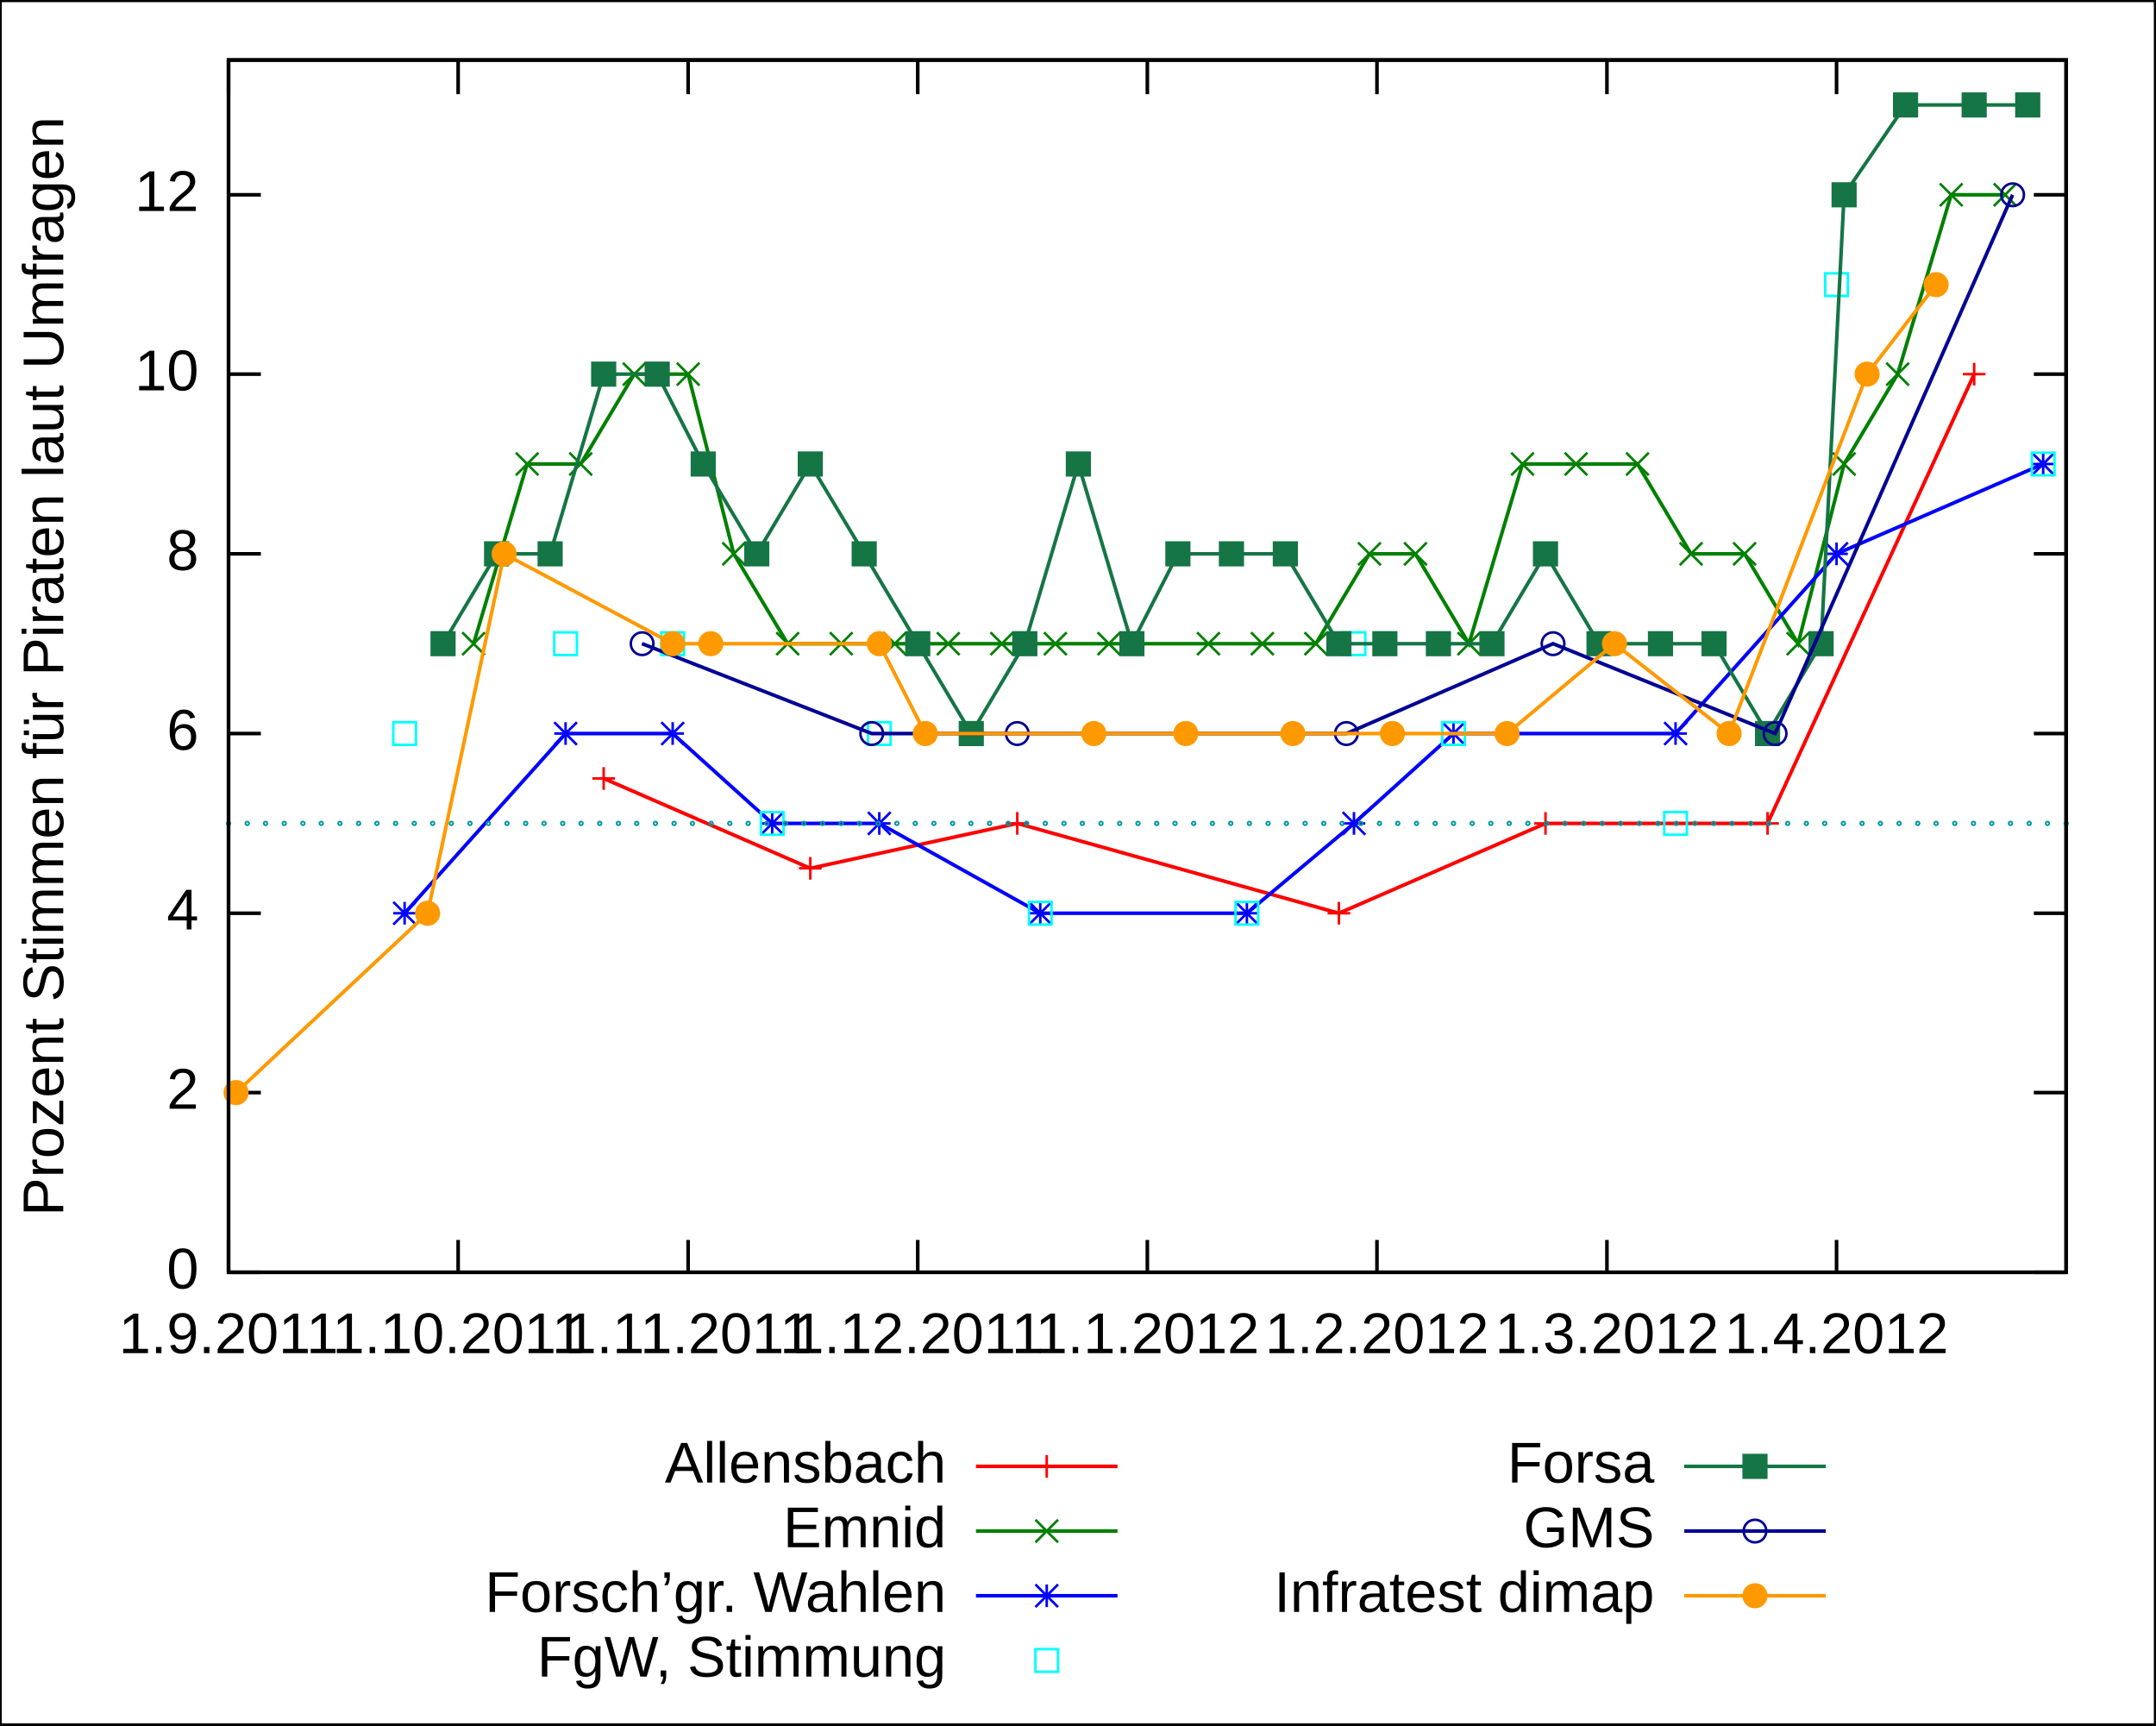
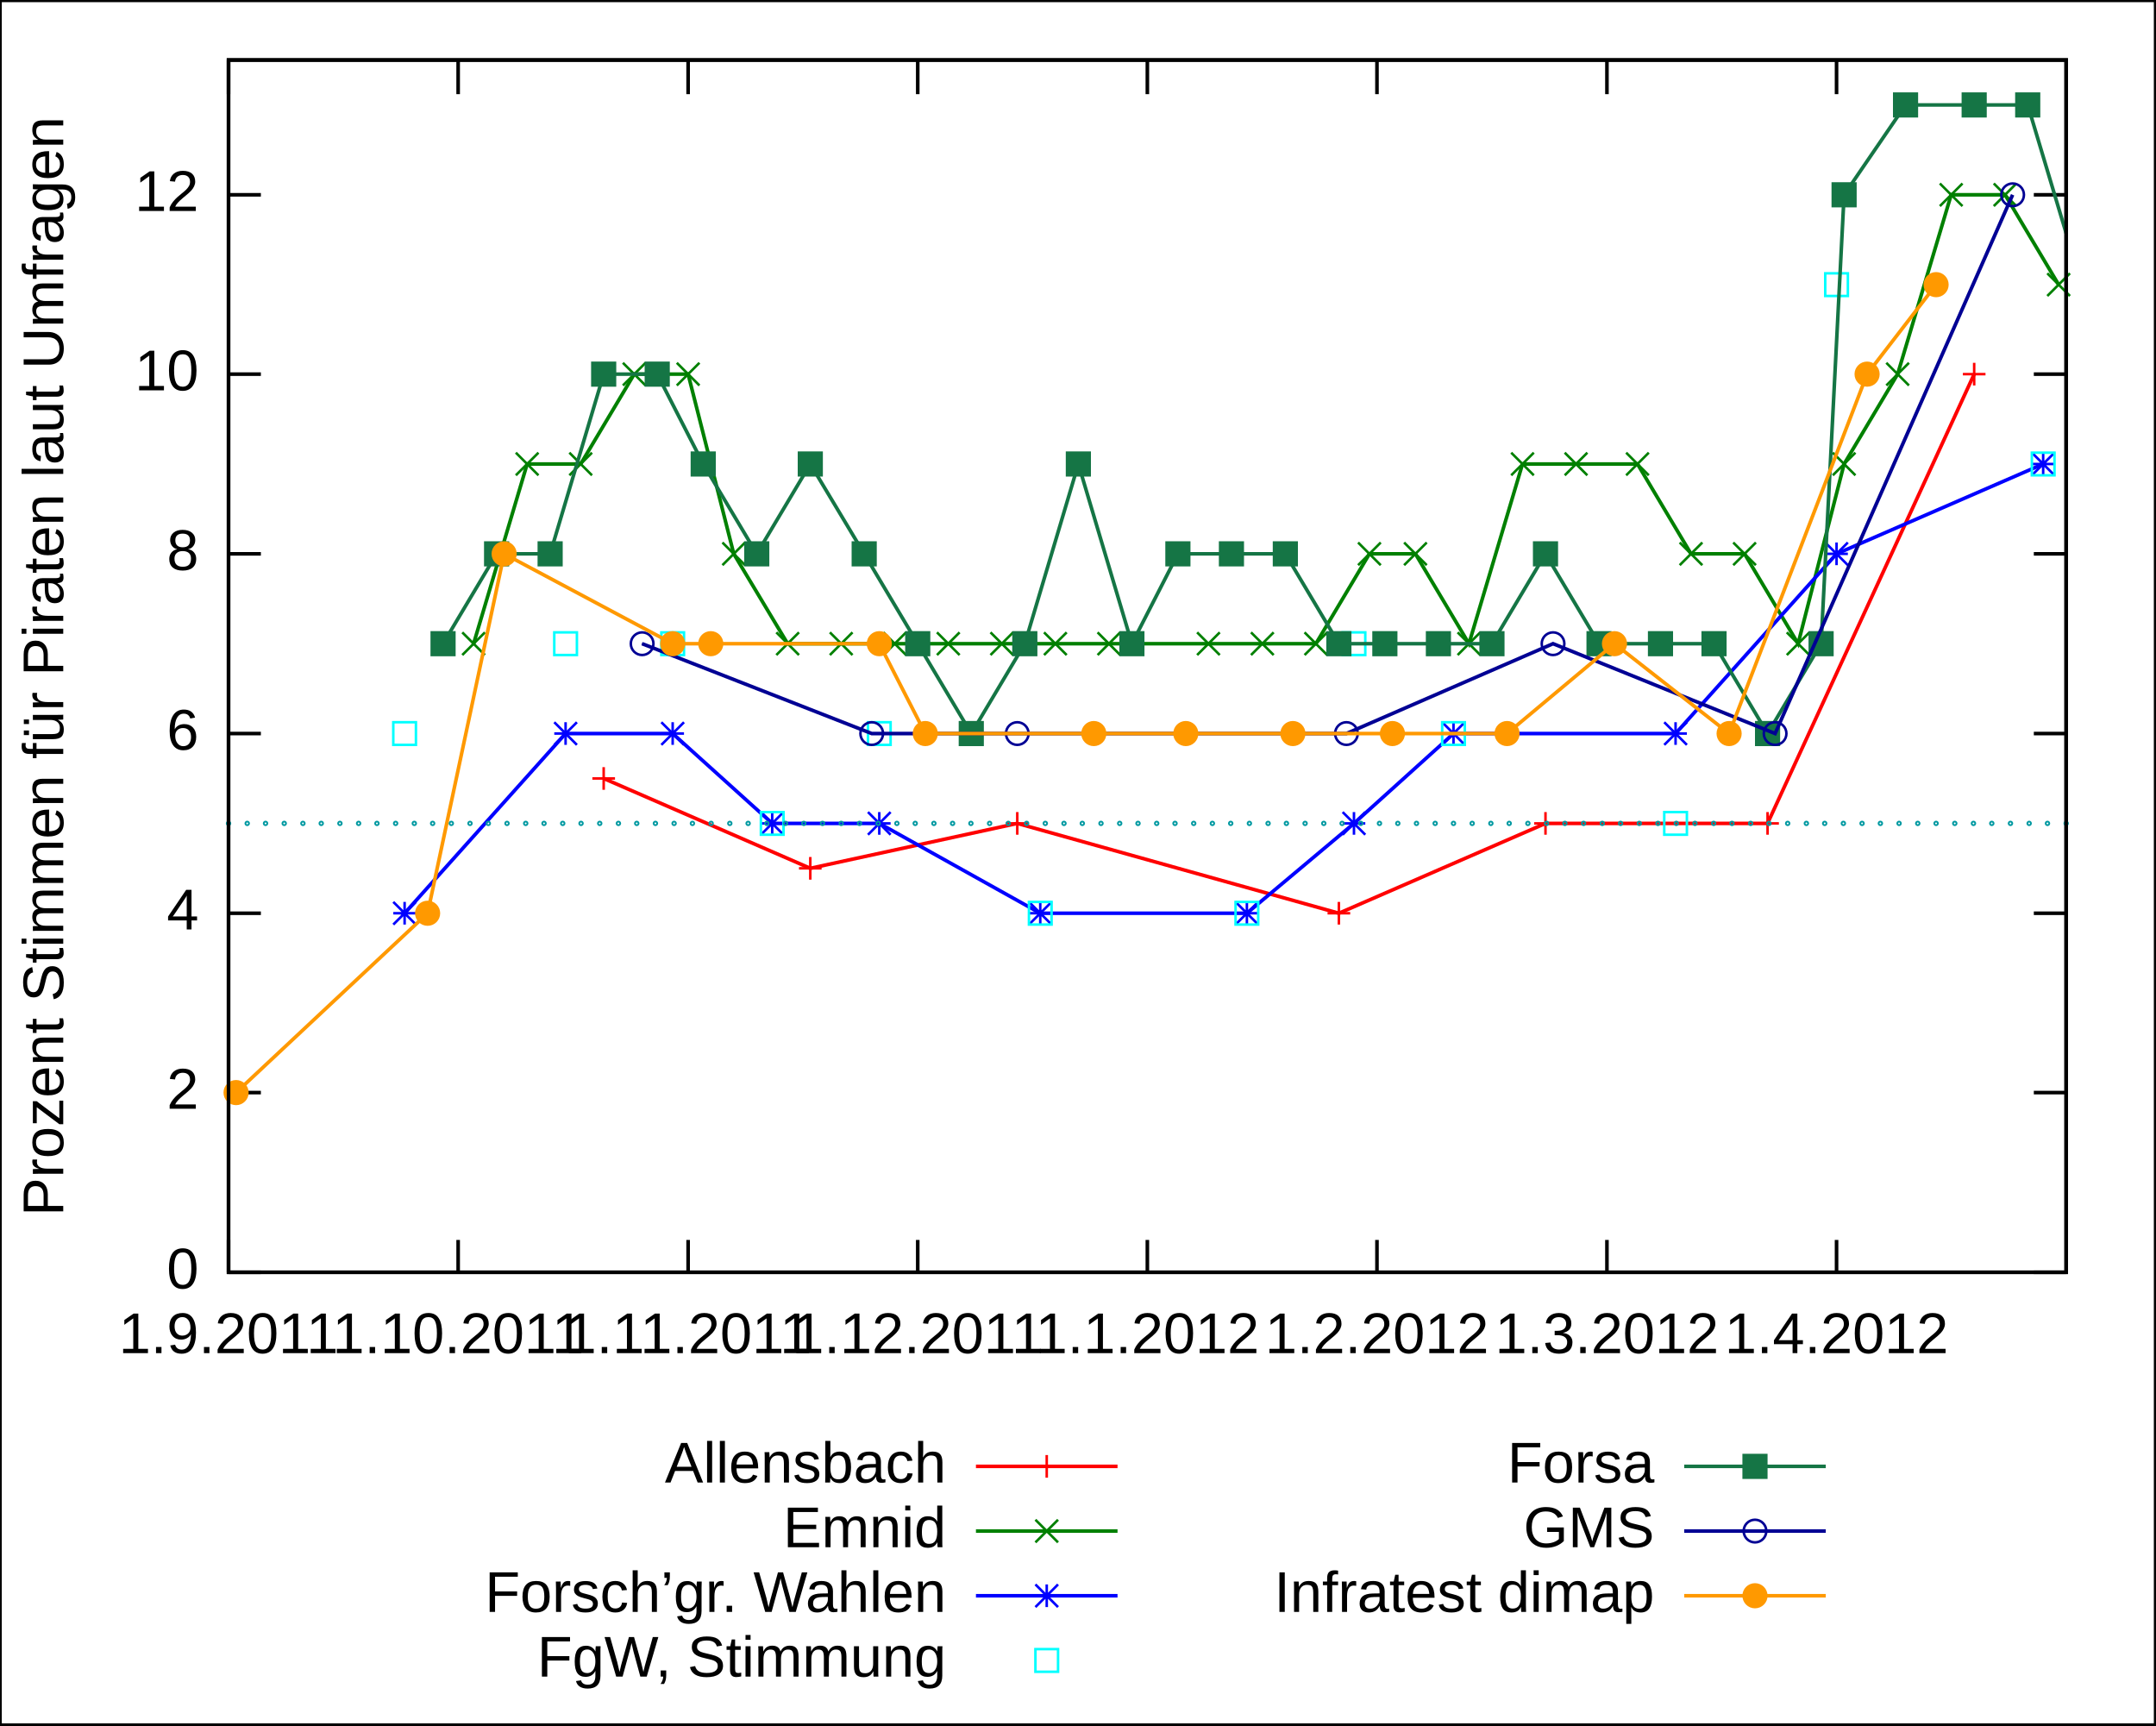
<svg xmlns="http://www.w3.org/2000/svg" xmlns:xlink="http://www.w3.org/1999/xlink" width="600" height="480" viewBox="0 0 600 480">
  <g id="gnuplot_canvas">
    <rect x="0" y="0" width="600" height="480" fill="none" />
    <defs>
      <circle id="gpDot" r="0.5" stroke-width="0.5" />
      <path id="gpPt0" stroke-width="0.222" stroke="currentColor" d="M-1,0 h2 M0,-1 v2" />
      <path id="gpPt1" stroke-width="0.222" stroke="currentColor" d="M-1,-1 L1,1 M1,-1 L-1,1" />
      <path id="gpPt2" stroke-width="0.222" stroke="currentColor" d="M-1,0 L1,0 M0,-1 L0,1 M-1,-1 L1,1 M-1,1 L1,-1" />
      <rect id="gpPt3" stroke-width="0.222" stroke="currentColor" x="-1" y="-1" width="2" height="2" />
      <rect id="gpPt4" stroke-width="0.222" stroke="currentColor" fill="currentColor" x="-1" y="-1" width="2" height="2" />
      <circle id="gpPt5" stroke-width="0.222" stroke="currentColor" cx="0" cy="0" r="1" />
      <use xlink:href="#gpPt5" id="gpPt6" fill="currentColor" stroke="none" />
      <path id="gpPt7" stroke-width="0.222" stroke="currentColor" d="M0,-1.33 L-1.33,0.67 L1.33,0.67 z" />
      <use xlink:href="#gpPt7" id="gpPt8" fill="currentColor" stroke="none" />
      <use xlink:href="#gpPt7" id="gpPt9" stroke="currentColor" transform="rotate(180)" />
      <use xlink:href="#gpPt9" id="gpPt10" fill="currentColor" stroke="none" />
      <use xlink:href="#gpPt3" id="gpPt11" stroke="currentColor" transform="rotate(45)" />
      <use xlink:href="#gpPt11" id="gpPt12" fill="currentColor" stroke="none" />
    </defs>
    <g style="fill:none; color:white; stroke:currentColor; stroke-width:1.00; stroke-linecap:butt; stroke-linejoin:miter">
</g>
    <g style="fill:none; color:black; stroke:currentColor; stroke-width:1.00; stroke-linecap:butt; stroke-linejoin:miter">
      <g style="stroke:none; shape-rendering:crispEdges">
        <polygon fill="rgb(255, 255, 255)" points="0.0,480.0 599.9,480.0 599.9,0.1 0.0,0.1 " />
      </g>
      <path stroke="black" d="M0.0,480.0 L0.0,0.1 L599.9,0.1 L599.9,480.0 L0.0,480.0 M63.6,354.0 L72.6,354.0 M575.0,354.0    L566.0,354.0  h0.01" />
      <g transform="translate(55.3,358.5)" style="stroke:none; fill:black; font-family:Arial; font-size:12.00pt; text-anchor:end">
        <text> 0</text>
      </g>
      <path d="M63.6,304.0 L72.6,304.0 M575.0,304.0 L566.0,304.0  h0.01" />
      <g transform="translate(55.3,308.5)" style="stroke:none; fill:black; font-family:Arial; font-size:12.00pt; text-anchor:end">
        <text> 2</text>
      </g>
      <path d="M63.6,254.1 L72.6,254.1 M575.0,254.1 L566.0,254.1  h0.01" />
      <g transform="translate(55.3,258.6)" style="stroke:none; fill:black; font-family:Arial; font-size:12.00pt; text-anchor:end">
        <text> 4</text>
      </g>
      <path d="M63.6,204.1 L72.6,204.1 M575.0,204.1 L566.0,204.1  h0.01" />
      <g transform="translate(55.3,208.6)" style="stroke:none; fill:black; font-family:Arial; font-size:12.00pt; text-anchor:end">
        <text> 6</text>
      </g>
      <path d="M63.6,154.1 L72.6,154.1 M575.0,154.1 L566.0,154.1  h0.01" />
      <g transform="translate(55.3,158.6)" style="stroke:none; fill:black; font-family:Arial; font-size:12.00pt; text-anchor:end">
        <text> 8</text>
      </g>
      <path d="M63.6,104.1 L72.6,104.1 M575.0,104.1 L566.0,104.1  h0.01" />
      <g transform="translate(55.3,108.6)" style="stroke:none; fill:black; font-family:Arial; font-size:12.00pt; text-anchor:end">
        <text> 10</text>
      </g>
      <path d="M63.6,54.2 L72.6,54.2 M575.0,54.2 L566.0,54.2  h0.01" />
      <g transform="translate(55.3,58.7)" style="stroke:none; fill:black; font-family:Arial; font-size:12.00pt; text-anchor:end">
        <text> 12</text>
      </g>
      <path d="M63.6,354.0 L63.6,345.0 M63.6,16.7 L63.6,25.7  h0.01" />
      <g transform="translate(63.6,376.5)" style="stroke:none; fill:black; font-family:Arial; font-size:12.00pt; text-anchor:middle">
        <text>1.9.2011</text>
      </g>
      <path d="M127.5,354.0 L127.5,345.0 M127.5,16.7 L127.5,25.7  h0.01" />
      <g transform="translate(127.5,376.5)" style="stroke:none; fill:black; font-family:Arial; font-size:12.00pt; text-anchor:middle">
        <text>1.10.2011</text>
      </g>
      <path d="M191.5,354.0 L191.5,345.0 M191.5,16.7 L191.5,25.7  h0.01" />
      <g transform="translate(191.5,376.5)" style="stroke:none; fill:black; font-family:Arial; font-size:12.00pt; text-anchor:middle">
        <text>1.11.2011</text>
      </g>
      <path d="M255.4,354.0 L255.4,345.0 M255.4,16.7 L255.4,25.7  h0.01" />
      <g transform="translate(255.4,376.5)" style="stroke:none; fill:black; font-family:Arial; font-size:12.00pt; text-anchor:middle">
        <text>1.12.2011</text>
      </g>
      <path d="M319.3,354.0 L319.3,345.0 M319.3,16.7 L319.3,25.7  h0.01" />
      <g transform="translate(319.3,376.5)" style="stroke:none; fill:black; font-family:Arial; font-size:12.00pt; text-anchor:middle">
        <text>1.1.2012</text>
      </g>
      <path d="M383.2,354.0 L383.2,345.0 M383.2,16.7 L383.2,25.7  h0.01" />
      <g transform="translate(383.2,376.5)" style="stroke:none; fill:black; font-family:Arial; font-size:12.00pt; text-anchor:middle">
        <text>1.2.2012</text>
      </g>
      <path d="M447.2,354.0 L447.2,345.0 M447.2,16.7 L447.2,25.7  h0.01" />
      <g transform="translate(447.2,376.5)" style="stroke:none; fill:black; font-family:Arial; font-size:12.00pt; text-anchor:middle">
        <text>1.3.2012</text>
      </g>
      <path d="M511.1,354.0 L511.1,345.0 M511.1,16.7 L511.1,25.7  h0.01" />
      <g transform="translate(511.1,376.5)" style="stroke:none; fill:black; font-family:Arial; font-size:12.00pt; text-anchor:middle">
        <text>1.4.2012</text>
      </g>
      <path d="M63.6,16.7 L63.6,354.0 L575.0,354.0 L575.0,16.7 L63.6,16.7 Z  h0.01" />
      <g transform="translate(17.6,185.4) rotate(270)" style="stroke:none; fill:black; font-family:Arial; font-size:12.00pt; text-anchor:middle">
        <text>Prozent Stimmen für Piraten laut Umfragen</text>
      </g>
    </g>
    <g id="gnuplot_plot_1">
      <g style="fill:none; color:red; stroke:currentColor; stroke-width:1.00; stroke-linecap:butt; stroke-linejoin:miter">
        <g transform="translate(263.3,412.5)" style="stroke:none; fill:black; font-family:Arial; font-size:12.00pt; text-anchor:end">
          <text>Allensbach</text>
        </g>
        <path d="M271.6,408.0 L311.0,408.0 M549.4,104.1 L491.9,229.1 L430.1,229.1 L372.6,254.1 L283.1,229.1 L225.5,241.6    L168.0,216.6  h0.01" />
        <use xlink:href="#gpPt0" transform="translate(549.4,104.1) scale(3.15)" />
        <use xlink:href="#gpPt0" transform="translate(491.9,229.1) scale(3.15)" />
        <use xlink:href="#gpPt0" transform="translate(430.1,229.1) scale(3.15)" />
        <use xlink:href="#gpPt0" transform="translate(372.6,254.1) scale(3.15)" />
        <use xlink:href="#gpPt0" transform="translate(283.1,229.1) scale(3.15)" />
        <use xlink:href="#gpPt0" transform="translate(225.5,241.6) scale(3.15)" />
        <use xlink:href="#gpPt0" transform="translate(168.0,216.6) scale(3.15)" />
        <use xlink:href="#gpPt0" transform="translate(291.3,408.0) scale(3.15)" />
      </g>
    </g>
    <g id="gnuplot_plot_2">
      <g style="fill:none; color:green; stroke:currentColor; stroke-width:1.00; stroke-linecap:butt; stroke-linejoin:miter">
        <g transform="translate(263.3,430.5)" style="stroke:none; fill:black; font-family:Arial; font-size:12.00pt; text-anchor:end">
          <text>Emnid</text>
        </g>
-         <path d="M271.6,426.0 L311.0,426.0 M558.0,54.2 L543.0,54.2 L528.1,104.1 L513.2,129.1 L500.4,179.1 L485.5,154.1    L470.6,154.1 L455.7,129.1 L438.6,129.1 L423.7,129.1 L408.8,179.1 L393.9,154.1 L381.1,154.1 L366.2,179.1    L351.3,179.1 L336.3,179.1 L308.6,179.1 L293.7,179.1 L278.8,179.1 L263.9,179.1 L249.0,179.1 L234.1,179.1    L219.2,179.1 L204.2,154.1 L191.5,104.1 L176.5,104.1 L161.6,129.1 L146.7,129.1 L131.8,179.1  h0.01" />
+         <path d="M271.6,426.0 L311.0,426.0 M572.9,79.2 L558.0,54.2 L543.0,54.2 L528.1,104.1 L513.2,129.1 L500.4,179.1    L485.5,154.1 L470.6,154.1 L455.7,129.1 L438.6,129.1 L423.7,129.1 L408.8,179.1 L393.9,154.1 L381.1,154.1    L366.2,179.1 L351.3,179.1 L336.3,179.1 L308.6,179.1 L293.7,179.1 L278.8,179.1 L263.9,179.1 L249.0,179.1    L234.1,179.1 L219.2,179.1 L204.2,154.1 L191.5,104.1 L176.5,104.1 L161.6,129.1 L146.7,129.1 L131.8,179.1     h0.01" />
+         <use xlink:href="#gpPt1" transform="translate(572.9,79.2) scale(3.15)" />
        <use xlink:href="#gpPt1" transform="translate(558.0,54.2) scale(3.15)" />
        <use xlink:href="#gpPt1" transform="translate(543.0,54.2) scale(3.15)" />
        <use xlink:href="#gpPt1" transform="translate(528.1,104.1) scale(3.15)" />
        <use xlink:href="#gpPt1" transform="translate(513.2,129.1) scale(3.15)" />
        <use xlink:href="#gpPt1" transform="translate(500.4,179.1) scale(3.15)" />
        <use xlink:href="#gpPt1" transform="translate(485.5,154.1) scale(3.15)" />
        <use xlink:href="#gpPt1" transform="translate(470.6,154.1) scale(3.15)" />
        <use xlink:href="#gpPt1" transform="translate(455.7,129.1) scale(3.15)" />
        <use xlink:href="#gpPt1" transform="translate(438.6,129.1) scale(3.15)" />
        <use xlink:href="#gpPt1" transform="translate(423.7,129.1) scale(3.15)" />
        <use xlink:href="#gpPt1" transform="translate(408.8,179.1) scale(3.15)" />
        <use xlink:href="#gpPt1" transform="translate(393.9,154.1) scale(3.15)" />
        <use xlink:href="#gpPt1" transform="translate(381.1,154.1) scale(3.15)" />
        <use xlink:href="#gpPt1" transform="translate(366.2,179.1) scale(3.15)" />
        <use xlink:href="#gpPt1" transform="translate(351.3,179.1) scale(3.15)" />
        <use xlink:href="#gpPt1" transform="translate(336.3,179.1) scale(3.15)" />
        <use xlink:href="#gpPt1" transform="translate(308.6,179.1) scale(3.15)" />
        <use xlink:href="#gpPt1" transform="translate(293.7,179.1) scale(3.15)" />
        <use xlink:href="#gpPt1" transform="translate(278.8,179.1) scale(3.15)" />
        <use xlink:href="#gpPt1" transform="translate(263.9,179.1) scale(3.15)" />
        <use xlink:href="#gpPt1" transform="translate(249.0,179.1) scale(3.15)" />
        <use xlink:href="#gpPt1" transform="translate(234.1,179.1) scale(3.15)" />
        <use xlink:href="#gpPt1" transform="translate(219.2,179.1) scale(3.15)" />
        <use xlink:href="#gpPt1" transform="translate(204.2,154.1) scale(3.15)" />
        <use xlink:href="#gpPt1" transform="translate(191.5,104.1) scale(3.15)" />
        <use xlink:href="#gpPt1" transform="translate(176.5,104.1) scale(3.15)" />
        <use xlink:href="#gpPt1" transform="translate(161.6,129.1) scale(3.15)" />
        <use xlink:href="#gpPt1" transform="translate(146.7,129.1) scale(3.15)" />
        <use xlink:href="#gpPt1" transform="translate(131.8,179.1) scale(3.15)" />
        <use xlink:href="#gpPt1" transform="translate(291.3,426.0) scale(3.15)" />
      </g>
    </g>
    <g id="gnuplot_plot_3">
      <g style="fill:none; color:blue; stroke:currentColor; stroke-width:1.00; stroke-linecap:butt; stroke-linejoin:miter">
        <g transform="translate(263.3,448.5)" style="stroke:none; fill:black; font-family:Arial; font-size:12.00pt; text-anchor:end">
          <text>Forsch’gr. Wahlen</text>
        </g>
        <path d="M271.6,444.0 L311.0,444.0 M568.6,129.1 L511.1,154.1 L466.3,204.1 L404.5,204.1 L376.8,229.1 L347.0,254.1    L289.5,254.1 L244.7,229.1 L214.9,229.1 L187.2,204.1 L157.4,204.1 L112.6,254.1  h0.01" />
        <use xlink:href="#gpPt2" transform="translate(568.6,129.1) scale(3.15)" />
        <use xlink:href="#gpPt2" transform="translate(511.1,154.1) scale(3.15)" />
        <use xlink:href="#gpPt2" transform="translate(466.3,204.1) scale(3.15)" />
        <use xlink:href="#gpPt2" transform="translate(404.5,204.1) scale(3.15)" />
        <use xlink:href="#gpPt2" transform="translate(376.8,229.1) scale(3.15)" />
        <use xlink:href="#gpPt2" transform="translate(347.0,254.1) scale(3.15)" />
        <use xlink:href="#gpPt2" transform="translate(289.5,254.1) scale(3.15)" />
        <use xlink:href="#gpPt2" transform="translate(244.7,229.1) scale(3.15)" />
        <use xlink:href="#gpPt2" transform="translate(214.9,229.1) scale(3.15)" />
        <use xlink:href="#gpPt2" transform="translate(187.2,204.1) scale(3.15)" />
        <use xlink:href="#gpPt2" transform="translate(157.4,204.1) scale(3.15)" />
        <use xlink:href="#gpPt2" transform="translate(112.6,254.1) scale(3.15)" />
        <use xlink:href="#gpPt2" transform="translate(291.3,444.0) scale(3.15)" />
      </g>
    </g>
    <g id="gnuplot_plot_4">
      <g style="fill:none; color:cyan; stroke:currentColor; stroke-width:1.00; stroke-linecap:butt; stroke-linejoin:miter">
        <g transform="translate(263.3,466.5)" style="stroke:none; fill:black; font-family:Arial; font-size:12.00pt; text-anchor:end">
          <text>FgW, Stimmung</text>
        </g>
        <use xlink:href="#gpPt3" transform="translate(568.6,129.1) scale(3.15)" />
        <use xlink:href="#gpPt3" transform="translate(511.1,79.2) scale(3.15)" />
        <use xlink:href="#gpPt3" transform="translate(466.3,229.1) scale(3.15)" />
        <use xlink:href="#gpPt3" transform="translate(404.5,204.1) scale(3.15)" />
        <use xlink:href="#gpPt3" transform="translate(376.8,179.1) scale(3.15)" />
        <use xlink:href="#gpPt3" transform="translate(347.0,254.1) scale(3.15)" />
        <use xlink:href="#gpPt3" transform="translate(289.5,254.1) scale(3.15)" />
        <use xlink:href="#gpPt3" transform="translate(244.7,204.1) scale(3.15)" />
        <use xlink:href="#gpPt3" transform="translate(214.9,229.1) scale(3.15)" />
        <use xlink:href="#gpPt3" transform="translate(187.2,179.1) scale(3.15)" />
        <use xlink:href="#gpPt3" transform="translate(157.4,179.1) scale(3.15)" />
        <use xlink:href="#gpPt3" transform="translate(112.6,204.1) scale(3.15)" />
        <use xlink:href="#gpPt3" transform="translate(291.3,462.0) scale(3.15)" />
      </g>
    </g>
    <g id="gnuplot_plot_5">
      <g style="fill:none; color:#157545; stroke:currentColor; stroke-width:1.00; stroke-linecap:butt; stroke-linejoin:miter">
        <g transform="translate(460.4,412.5)" style="stroke:none; fill:black; font-family:Arial; font-size:12.00pt; text-anchor:end">
          <text>Forsa</text>
        </g>
-         <path d="M468.7,408.0 L508.1,408.0 M564.3,29.2 L549.4,29.2 L530.3,29.2 L513.2,54.2 L506.8,179.1 L491.9,204.1    L477.0,179.1 L462.1,179.1 L445.0,179.1 L430.1,154.1 L415.2,179.1 L400.3,179.1 L385.4,179.1 L372.6,179.1    L357.7,154.1 L342.7,154.1 L327.8,154.1 L315.0,179.1 L300.1,129.1 L285.2,179.1 L270.3,204.1 L255.4,179.1    L240.5,154.1 L225.5,129.1 L210.6,154.1 L195.7,129.1 L182.9,104.1 L168.0,104.1 L153.1,154.1 L138.2,154.1    L123.3,179.1  h0.01" />
+         <path d="M468.7,408.0 L508.1,408.0 M575.0,64.9 L564.3,29.2 L549.4,29.2 L530.3,29.2 L513.2,54.2 L506.8,179.1    L491.9,204.1 L477.0,179.1 L462.1,179.1 L445.0,179.1 L430.1,154.1 L415.2,179.1 L400.3,179.1 L385.4,179.1    L372.6,179.1 L357.7,154.1 L342.7,154.1 L327.8,154.1 L315.0,179.1 L300.1,129.1 L285.2,179.1 L270.3,204.1    L255.4,179.1 L240.5,154.1 L225.5,129.1 L210.6,154.1 L195.7,129.1 L182.9,104.1 L168.0,104.1 L153.1,154.1    L138.2,154.1 L123.3,179.1  h0.01" />
        <use xlink:href="#gpPt4" transform="translate(564.3,29.2) scale(3.15)" />
        <use xlink:href="#gpPt4" transform="translate(549.4,29.2) scale(3.15)" />
        <use xlink:href="#gpPt4" transform="translate(530.3,29.2) scale(3.15)" />
        <use xlink:href="#gpPt4" transform="translate(513.2,54.2) scale(3.15)" />
        <use xlink:href="#gpPt4" transform="translate(506.8,179.1) scale(3.15)" />
        <use xlink:href="#gpPt4" transform="translate(491.9,204.1) scale(3.15)" />
        <use xlink:href="#gpPt4" transform="translate(477.0,179.1) scale(3.15)" />
        <use xlink:href="#gpPt4" transform="translate(462.1,179.1) scale(3.15)" />
        <use xlink:href="#gpPt4" transform="translate(445.0,179.1) scale(3.15)" />
        <use xlink:href="#gpPt4" transform="translate(430.1,154.1) scale(3.15)" />
        <use xlink:href="#gpPt4" transform="translate(415.2,179.1) scale(3.15)" />
        <use xlink:href="#gpPt4" transform="translate(400.3,179.1) scale(3.15)" />
        <use xlink:href="#gpPt4" transform="translate(385.4,179.1) scale(3.15)" />
        <use xlink:href="#gpPt4" transform="translate(372.6,179.1) scale(3.15)" />
        <use xlink:href="#gpPt4" transform="translate(357.7,154.1) scale(3.15)" />
        <use xlink:href="#gpPt4" transform="translate(342.7,154.1) scale(3.15)" />
        <use xlink:href="#gpPt4" transform="translate(327.8,154.1) scale(3.15)" />
        <use xlink:href="#gpPt4" transform="translate(315.0,179.1) scale(3.15)" />
        <use xlink:href="#gpPt4" transform="translate(300.1,129.1) scale(3.15)" />
        <use xlink:href="#gpPt4" transform="translate(285.2,179.1) scale(3.15)" />
        <use xlink:href="#gpPt4" transform="translate(270.3,204.1) scale(3.15)" />
        <use xlink:href="#gpPt4" transform="translate(255.4,179.1) scale(3.15)" />
        <use xlink:href="#gpPt4" transform="translate(240.5,154.1) scale(3.15)" />
        <use xlink:href="#gpPt4" transform="translate(225.5,129.1) scale(3.15)" />
        <use xlink:href="#gpPt4" transform="translate(210.6,154.1) scale(3.15)" />
        <use xlink:href="#gpPt4" transform="translate(195.7,129.1) scale(3.15)" />
        <use xlink:href="#gpPt4" transform="translate(182.9,104.1) scale(3.15)" />
        <use xlink:href="#gpPt4" transform="translate(168.0,104.1) scale(3.15)" />
        <use xlink:href="#gpPt4" transform="translate(153.1,154.1) scale(3.15)" />
        <use xlink:href="#gpPt4" transform="translate(138.2,154.1) scale(3.15)" />
        <use xlink:href="#gpPt4" transform="translate(123.3,179.1) scale(3.15)" />
        <use xlink:href="#gpPt4" transform="translate(488.4,408.0) scale(3.15)" />
      </g>
    </g>
    <g id="gnuplot_plot_6">
      <g style="fill:none; color:#000094; stroke:currentColor; stroke-width:1.00; stroke-linecap:butt; stroke-linejoin:miter">
        <g transform="translate(460.4,430.5)" style="stroke:none; fill:black; font-family:Arial; font-size:12.00pt; text-anchor:end">
          <text>GMS</text>
        </g>
        <path d="M468.7,426.0 L508.1,426.0 M560.1,54.2 L494.0,204.1 L432.2,179.1 L374.7,204.1 L283.1,204.1 L242.6,204.1    L178.7,179.1  h0.01" />
        <use xlink:href="#gpPt5" transform="translate(560.1,54.2) scale(3.15)" />
        <use xlink:href="#gpPt5" transform="translate(494.0,204.1) scale(3.15)" />
        <use xlink:href="#gpPt5" transform="translate(432.2,179.1) scale(3.15)" />
        <use xlink:href="#gpPt5" transform="translate(374.7,204.1) scale(3.15)" />
        <use xlink:href="#gpPt5" transform="translate(283.1,204.1) scale(3.15)" />
        <use xlink:href="#gpPt5" transform="translate(242.6,204.1) scale(3.15)" />
        <use xlink:href="#gpPt5" transform="translate(178.7,179.1) scale(3.15)" />
        <use xlink:href="#gpPt5" transform="translate(488.4,426.0) scale(3.15)" />
      </g>
    </g>
    <g id="gnuplot_plot_7">
      <g style="fill:none; color:#FF9900; stroke:currentColor; stroke-width:1.00; stroke-linecap:butt; stroke-linejoin:miter">
        <g transform="translate(460.4,448.5)" style="stroke:none; fill:black; font-family:Arial; font-size:12.00pt; text-anchor:end">
          <text>Infratest dimap</text>
        </g>
        <path d="M468.7,444.0 L508.1,444.0 M538.8,79.2 L519.6,104.1 L481.2,204.1 L449.3,179.1 L419.4,204.1 L387.5,204.1    L359.8,204.1 L330.0,204.1 L304.4,204.1 L257.5,204.1 L244.7,179.1 L197.8,179.1 L187.2,179.1 L140.3,154.1    L119.0,254.1 L65.7,304.0  h0.01" />
        <use xlink:href="#gpPt6" transform="translate(538.8,79.2) scale(3.15)" />
        <use xlink:href="#gpPt6" transform="translate(519.6,104.1) scale(3.15)" />
        <use xlink:href="#gpPt6" transform="translate(481.2,204.1) scale(3.15)" />
        <use xlink:href="#gpPt6" transform="translate(449.3,179.1) scale(3.15)" />
        <use xlink:href="#gpPt6" transform="translate(419.4,204.1) scale(3.15)" />
        <use xlink:href="#gpPt6" transform="translate(387.5,204.1) scale(3.15)" />
        <use xlink:href="#gpPt6" transform="translate(359.8,204.1) scale(3.15)" />
        <use xlink:href="#gpPt6" transform="translate(330.0,204.1) scale(3.15)" />
        <use xlink:href="#gpPt6" transform="translate(304.4,204.1) scale(3.15)" />
        <use xlink:href="#gpPt6" transform="translate(257.5,204.1) scale(3.15)" />
        <use xlink:href="#gpPt6" transform="translate(244.7,179.1) scale(3.15)" />
        <use xlink:href="#gpPt6" transform="translate(197.8,179.1) scale(3.15)" />
        <use xlink:href="#gpPt6" transform="translate(187.2,179.1) scale(3.15)" />
        <use xlink:href="#gpPt6" transform="translate(140.3,154.1) scale(3.15)" />
        <use xlink:href="#gpPt6" transform="translate(119.0,254.1) scale(3.15)" />
        <use xlink:href="#gpPt6" transform="translate(65.7,304.0) scale(3.15)" />
        <use xlink:href="#gpPt6" transform="translate(488.4,444.0) scale(3.15)" />
      </g>
    </g>
    <g id="gnuplot_plot_8">
      <g style="fill:none; color:#0099A1; stroke:currentColor; stroke-width:1.00; stroke-linecap:butt; stroke-linejoin:miter">
        <use xlink:href="#gpDot" x="63.6" y="229.1" />
        <use xlink:href="#gpDot" x="68.8" y="229.1" />
        <use xlink:href="#gpDot" x="73.9" y="229.1" />
        <use xlink:href="#gpDot" x="79.1" y="229.1" />
        <use xlink:href="#gpDot" x="84.3" y="229.1" />
        <use xlink:href="#gpDot" x="89.4" y="229.1" />
        <use xlink:href="#gpDot" x="94.6" y="229.1" />
        <use xlink:href="#gpDot" x="99.8" y="229.1" />
        <use xlink:href="#gpDot" x="104.9" y="229.1" />
        <use xlink:href="#gpDot" x="110.1" y="229.1" />
        <use xlink:href="#gpDot" x="115.3" y="229.1" />
        <use xlink:href="#gpDot" x="120.4" y="229.1" />
        <use xlink:href="#gpDot" x="125.6" y="229.1" />
        <use xlink:href="#gpDot" x="130.8" y="229.1" />
        <use xlink:href="#gpDot" x="135.9" y="229.1" />
        <use xlink:href="#gpDot" x="141.1" y="229.1" />
        <use xlink:href="#gpDot" x="146.3" y="229.1" />
        <use xlink:href="#gpDot" x="151.4" y="229.1" />
        <use xlink:href="#gpDot" x="156.6" y="229.1" />
        <use xlink:href="#gpDot" x="161.7" y="229.1" />
        <use xlink:href="#gpDot" x="166.9" y="229.1" />
        <use xlink:href="#gpDot" x="172.1" y="229.1" />
        <use xlink:href="#gpDot" x="177.2" y="229.1" />
        <use xlink:href="#gpDot" x="182.4" y="229.1" />
        <use xlink:href="#gpDot" x="187.6" y="229.1" />
        <use xlink:href="#gpDot" x="192.7" y="229.1" />
        <use xlink:href="#gpDot" x="197.9" y="229.1" />
        <use xlink:href="#gpDot" x="203.1" y="229.1" />
        <use xlink:href="#gpDot" x="208.2" y="229.1" />
        <use xlink:href="#gpDot" x="213.4" y="229.1" />
        <use xlink:href="#gpDot" x="218.6" y="229.1" />
        <use xlink:href="#gpDot" x="223.7" y="229.1" />
        <use xlink:href="#gpDot" x="228.9" y="229.1" />
        <use xlink:href="#gpDot" x="234.1" y="229.1" />
        <use xlink:href="#gpDot" x="239.2" y="229.1" />
        <use xlink:href="#gpDot" x="244.4" y="229.1" />
        <use xlink:href="#gpDot" x="249.6" y="229.1" />
        <use xlink:href="#gpDot" x="254.7" y="229.1" />
        <use xlink:href="#gpDot" x="259.9" y="229.1" />
        <use xlink:href="#gpDot" x="265.1" y="229.1" />
        <use xlink:href="#gpDot" x="270.2" y="229.1" />
        <use xlink:href="#gpDot" x="275.4" y="229.1" />
        <use xlink:href="#gpDot" x="280.6" y="229.1" />
        <use xlink:href="#gpDot" x="285.7" y="229.1" />
        <use xlink:href="#gpDot" x="290.9" y="229.1" />
        <use xlink:href="#gpDot" x="296.1" y="229.1" />
        <use xlink:href="#gpDot" x="301.2" y="229.1" />
        <use xlink:href="#gpDot" x="306.4" y="229.1" />
        <use xlink:href="#gpDot" x="311.6" y="229.1" />
        <use xlink:href="#gpDot" x="316.7" y="229.1" />
        <use xlink:href="#gpDot" x="321.9" y="229.1" />
        <use xlink:href="#gpDot" x="327.0" y="229.1" />
        <use xlink:href="#gpDot" x="332.2" y="229.1" />
        <use xlink:href="#gpDot" x="337.4" y="229.1" />
        <use xlink:href="#gpDot" x="342.5" y="229.1" />
        <use xlink:href="#gpDot" x="347.7" y="229.1" />
        <use xlink:href="#gpDot" x="352.9" y="229.1" />
        <use xlink:href="#gpDot" x="358.0" y="229.1" />
        <use xlink:href="#gpDot" x="363.2" y="229.1" />
        <use xlink:href="#gpDot" x="368.4" y="229.1" />
        <use xlink:href="#gpDot" x="373.5" y="229.1" />
        <use xlink:href="#gpDot" x="378.7" y="229.1" />
        <use xlink:href="#gpDot" x="383.9" y="229.1" />
        <use xlink:href="#gpDot" x="389.0" y="229.1" />
        <use xlink:href="#gpDot" x="394.2" y="229.1" />
        <use xlink:href="#gpDot" x="399.4" y="229.1" />
        <use xlink:href="#gpDot" x="404.5" y="229.1" />
        <use xlink:href="#gpDot" x="409.7" y="229.1" />
        <use xlink:href="#gpDot" x="414.9" y="229.1" />
        <use xlink:href="#gpDot" x="420.0" y="229.1" />
        <use xlink:href="#gpDot" x="425.2" y="229.1" />
        <use xlink:href="#gpDot" x="430.4" y="229.1" />
        <use xlink:href="#gpDot" x="435.5" y="229.1" />
        <use xlink:href="#gpDot" x="440.7" y="229.1" />
        <use xlink:href="#gpDot" x="445.9" y="229.1" />
        <use xlink:href="#gpDot" x="451.0" y="229.1" />
        <use xlink:href="#gpDot" x="456.2" y="229.1" />
        <use xlink:href="#gpDot" x="461.4" y="229.1" />
        <use xlink:href="#gpDot" x="466.5" y="229.1" />
        <use xlink:href="#gpDot" x="471.7" y="229.1" />
        <use xlink:href="#gpDot" x="476.9" y="229.1" />
        <use xlink:href="#gpDot" x="482.0" y="229.1" />
        <use xlink:href="#gpDot" x="487.2" y="229.1" />
        <use xlink:href="#gpDot" x="492.3" y="229.1" />
        <use xlink:href="#gpDot" x="497.5" y="229.1" />
        <use xlink:href="#gpDot" x="502.7" y="229.1" />
        <use xlink:href="#gpDot" x="507.8" y="229.1" />
        <use xlink:href="#gpDot" x="513.0" y="229.1" />
        <use xlink:href="#gpDot" x="518.2" y="229.1" />
        <use xlink:href="#gpDot" x="523.3" y="229.1" />
        <use xlink:href="#gpDot" x="528.5" y="229.1" />
        <use xlink:href="#gpDot" x="533.7" y="229.1" />
        <use xlink:href="#gpDot" x="538.8" y="229.1" />
        <use xlink:href="#gpDot" x="544.0" y="229.1" />
        <use xlink:href="#gpDot" x="549.2" y="229.1" />
        <use xlink:href="#gpDot" x="554.3" y="229.1" />
        <use xlink:href="#gpDot" x="559.5" y="229.1" />
        <use xlink:href="#gpDot" x="564.7" y="229.1" />
        <use xlink:href="#gpDot" x="569.8" y="229.1" />
        <use xlink:href="#gpDot" x="575.0" y="229.1" />
      </g>
    </g>
    <g style="fill:none; color:black; stroke:currentColor; stroke-width:1.00; stroke-linecap:butt; stroke-linejoin:miter">
      <path d="M63.6,16.7 L63.6,354.0 L575.0,354.0 L575.0,16.7 L63.6,16.7 Z  h0.01" />
    </g>
  </g>
</svg>
